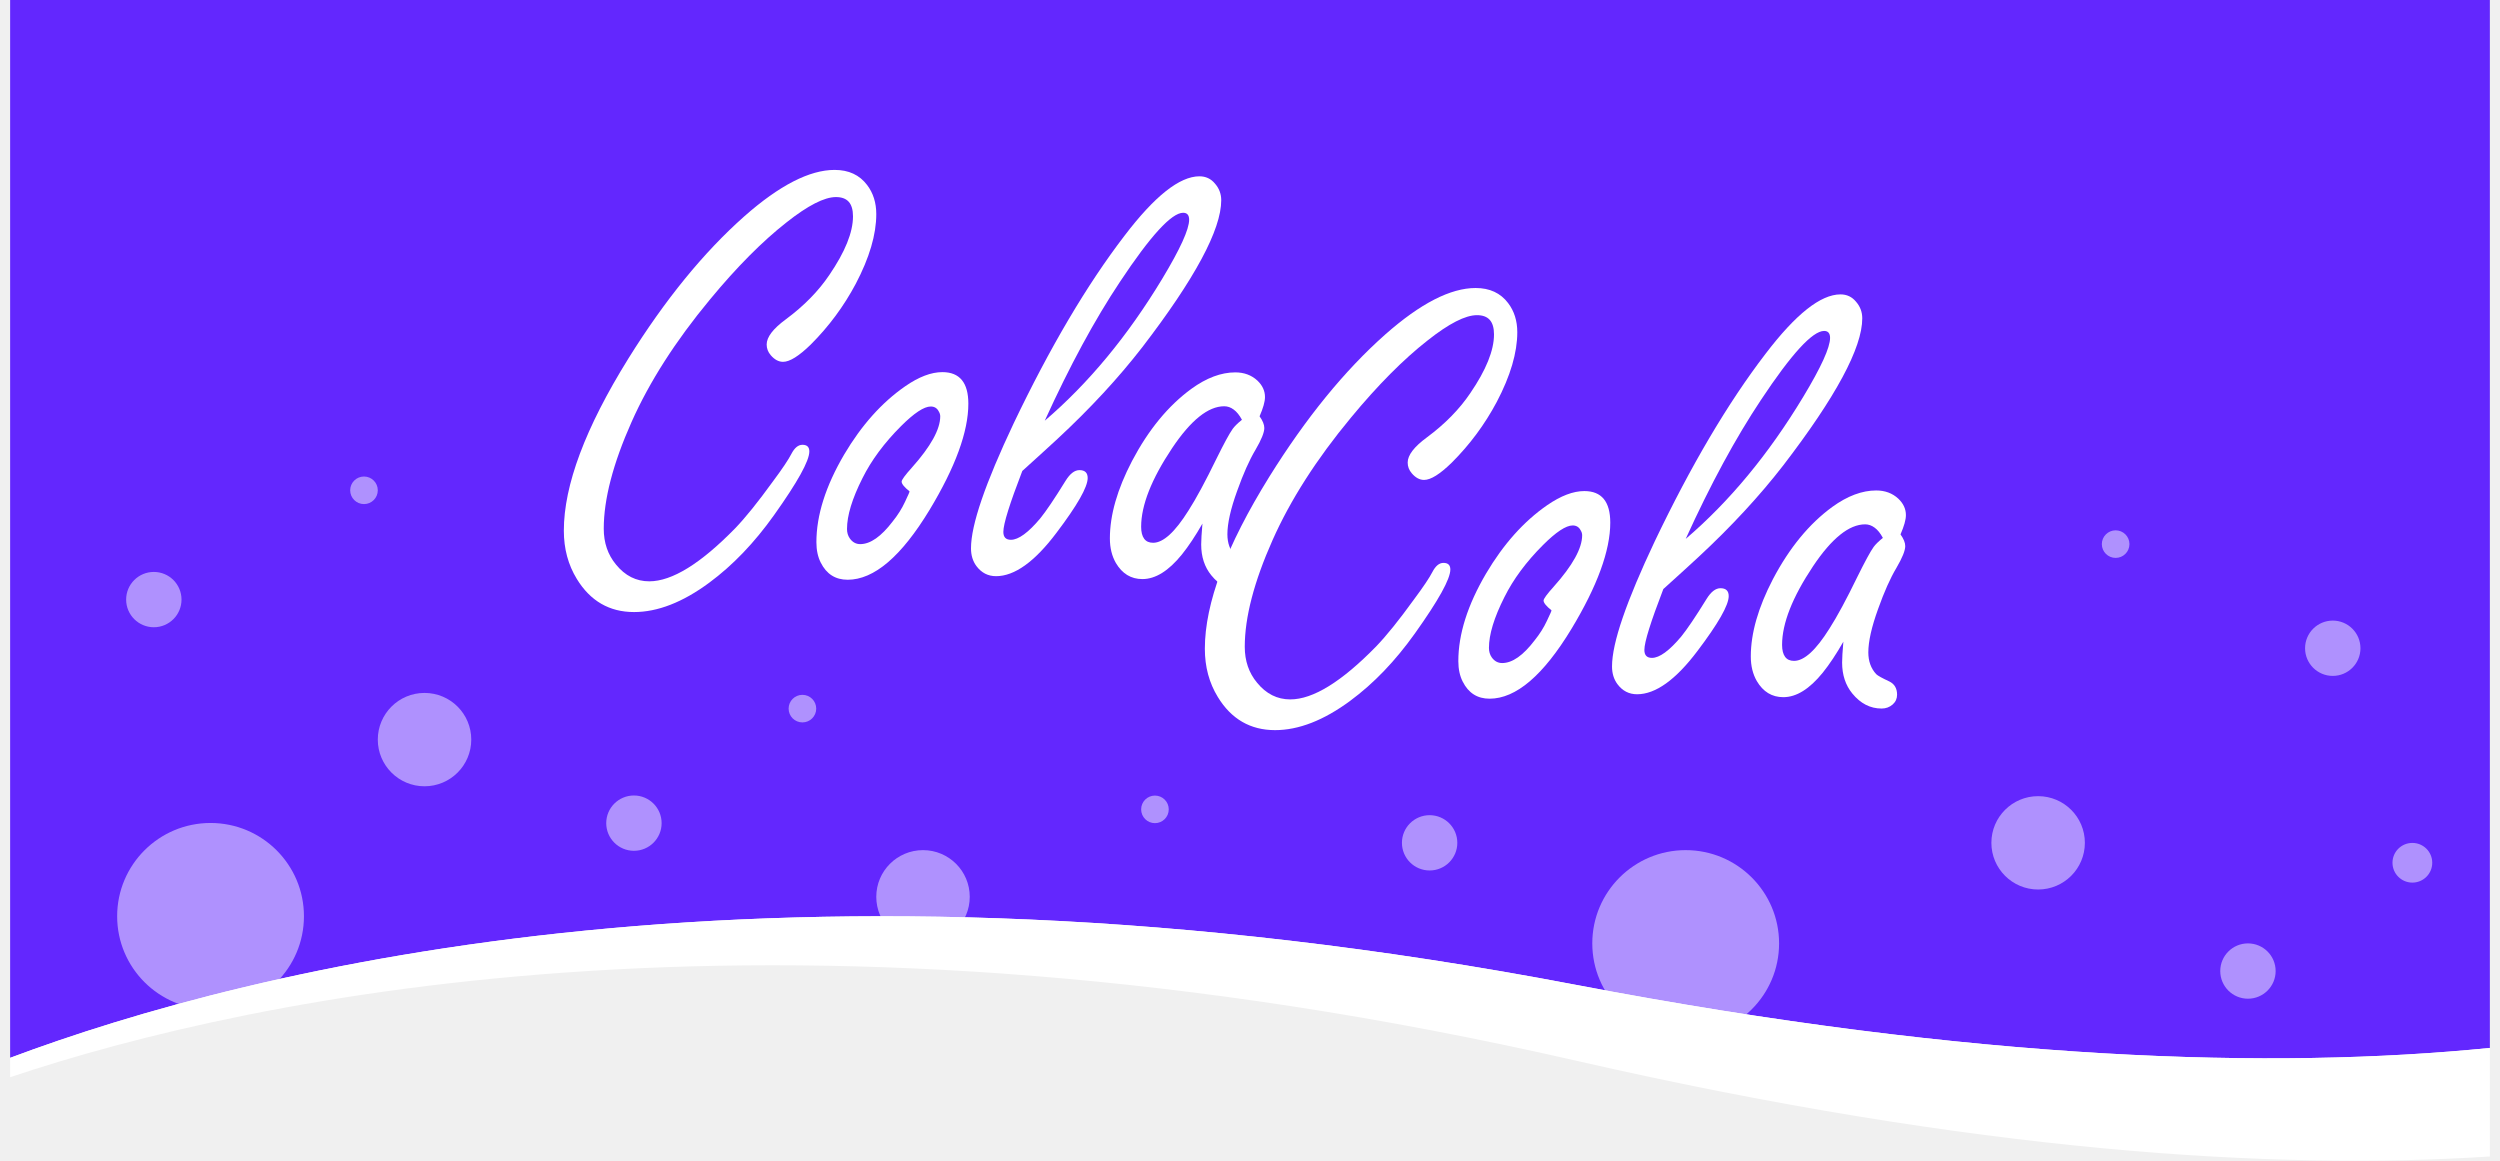
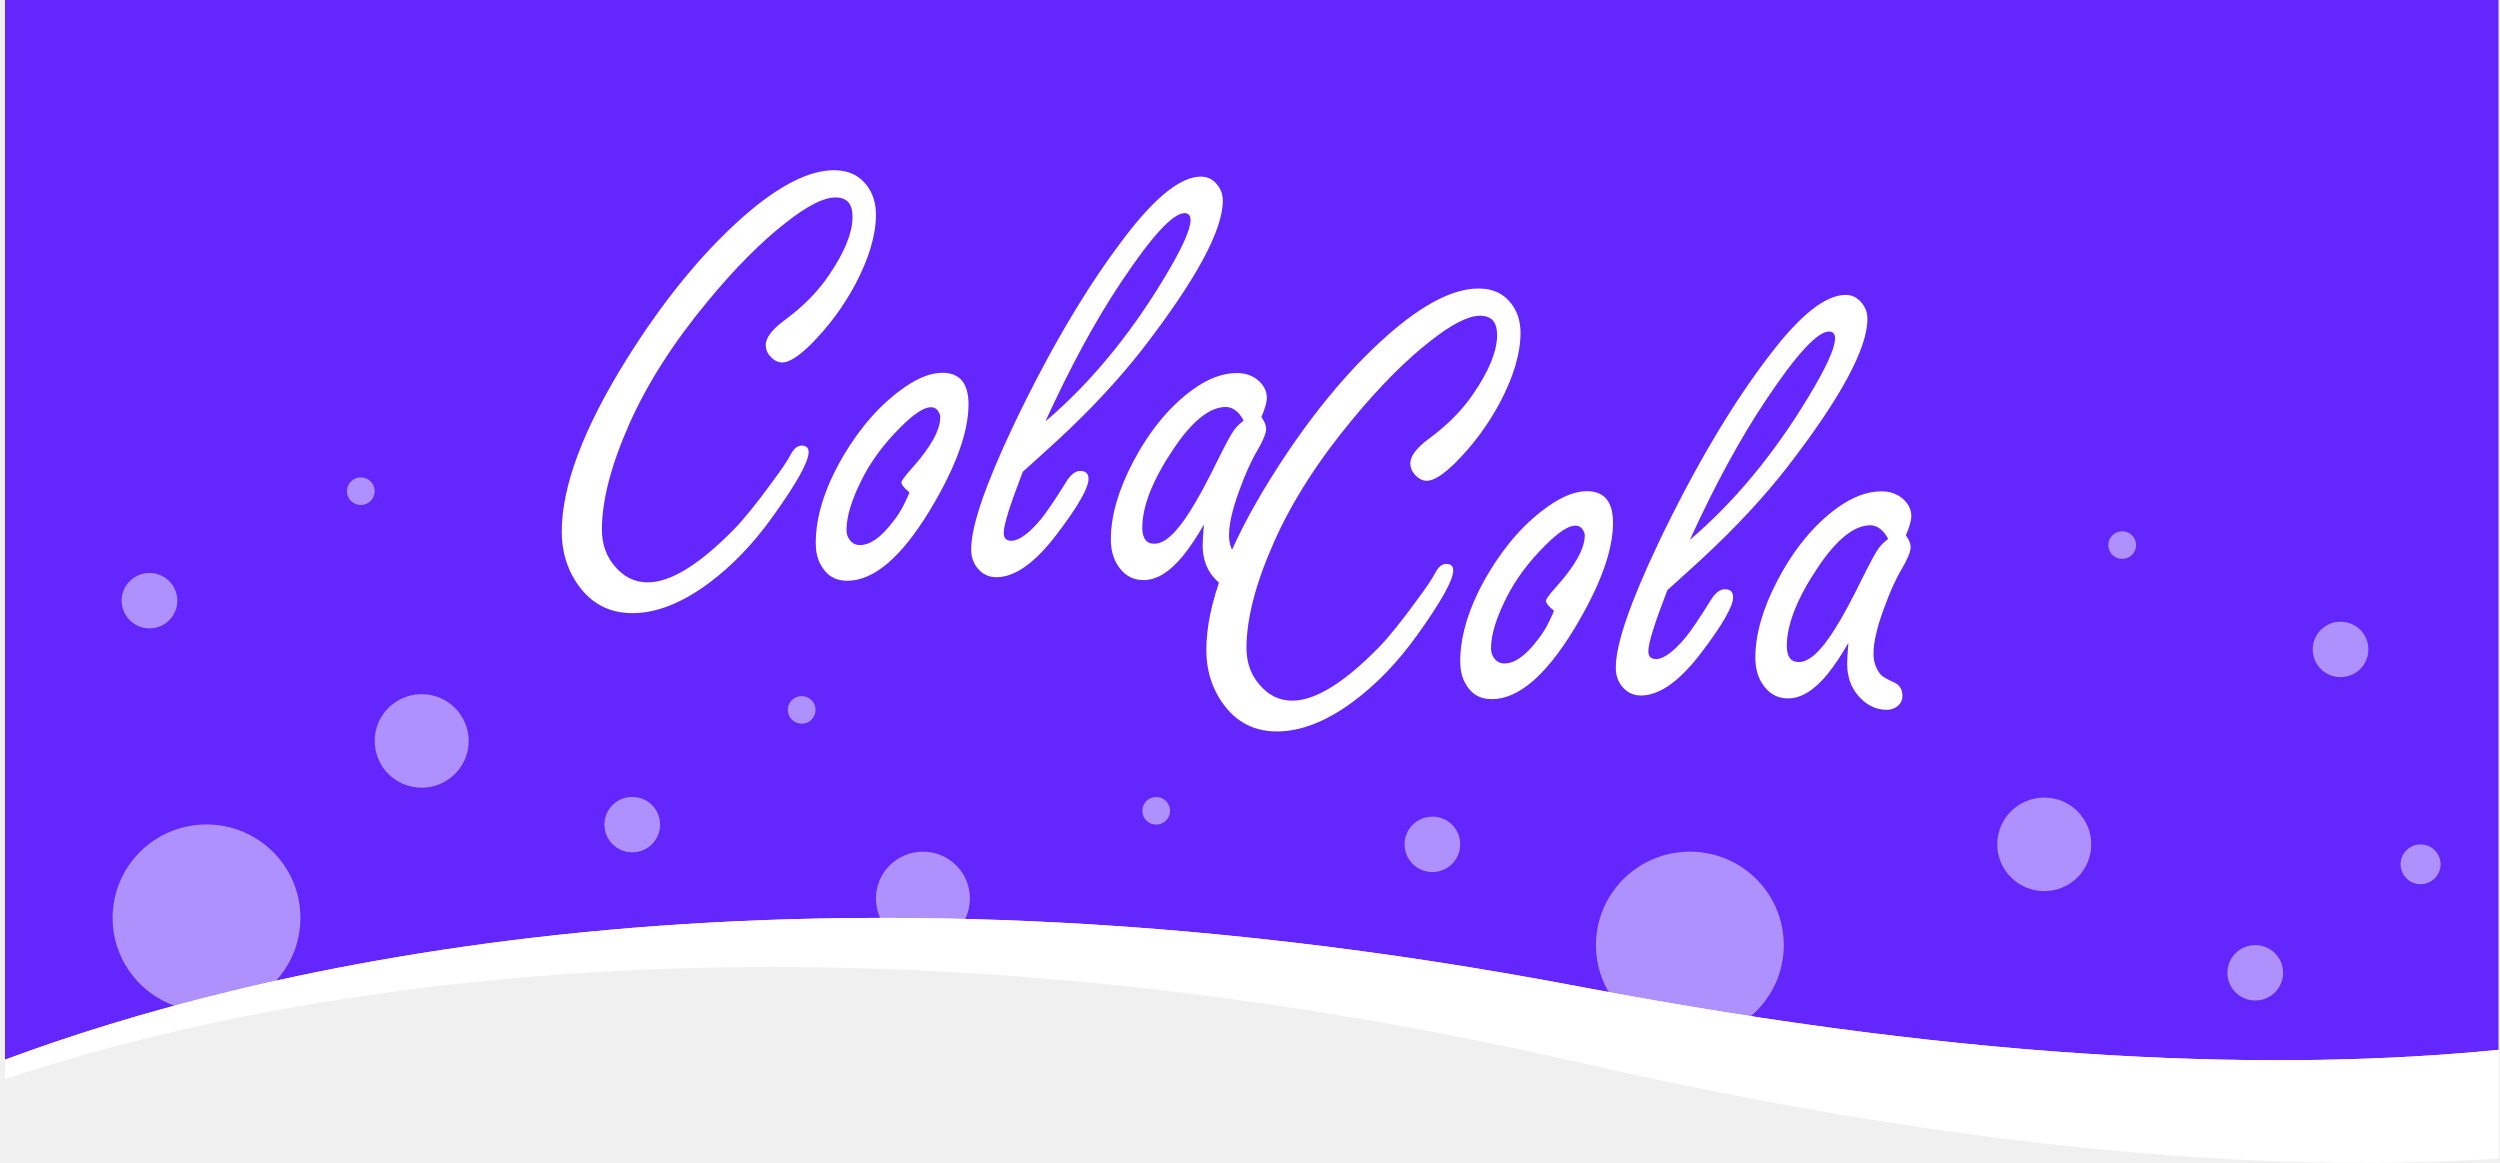
- <svg xmlns="http://www.w3.org/2000/svg" width="168" height="78" viewBox="0 0 168 78" fill="none">
-   <path d="M167.319 0V70.422C152.856 71.868 132.911 71.343 105.896 66.181C52.553 55.991 16.871 65.015 0.681 71.087V0H167.319Z" fill="#6327FE" />
-   <path d="M167.319 70.422V77.716C152.8 78.659 132.838 77.432 105.929 71.282C53.067 59.2 17.111 66.895 0.681 72.387V71.087C16.871 65.015 52.553 55.991 105.896 66.181C132.911 71.343 152.856 71.868 167.319 70.422Z" fill="white" />
-   <path d="M56.086 11.418C57.036 11.418 57.762 11.758 58.271 12.434C58.679 12.97 58.886 13.622 58.886 14.387C58.886 15.76 58.427 17.322 57.505 19.075C56.701 20.587 55.695 21.943 54.487 23.149C53.694 23.924 53.074 24.315 52.621 24.315C52.325 24.315 52.045 24.164 51.794 23.869C51.609 23.656 51.52 23.416 51.52 23.149C51.52 22.652 51.95 22.088 52.817 21.452C54.035 20.548 55.002 19.56 55.728 18.483C56.79 16.926 57.321 15.615 57.321 14.538C57.321 14.102 57.226 13.773 57.036 13.561C56.846 13.349 56.561 13.243 56.175 13.243C55.398 13.243 54.292 13.807 52.861 14.939C51.235 16.212 49.514 17.942 47.703 20.135C45.395 22.92 43.64 25.66 42.439 28.361C41.193 31.162 40.572 33.551 40.572 35.526C40.572 36.475 40.846 37.279 41.399 37.943C42.008 38.691 42.752 39.065 43.629 39.065C45.16 39.065 47.083 37.876 49.402 35.504C50.095 34.784 50.939 33.735 51.928 32.368C52.582 31.492 52.995 30.867 53.18 30.504C53.392 30.096 53.638 29.89 53.923 29.89C54.236 29.89 54.387 30.041 54.387 30.337C54.387 30.973 53.593 32.401 52.012 34.622C50.693 36.475 49.245 37.988 47.658 39.16C45.876 40.477 44.188 41.13 42.606 41.13C40.952 41.13 39.667 40.387 38.761 38.903C38.18 37.954 37.89 36.877 37.89 35.66C37.89 32.608 39.331 28.757 42.221 24.103C44.685 20.146 47.284 16.96 50.017 14.538C52.375 12.456 54.404 11.418 56.086 11.418Z" fill="white" />
-   <path d="M63.329 25.007C64.491 25.007 65.073 25.716 65.073 27.128C65.073 29.008 64.201 31.391 62.463 34.271C60.568 37.396 58.735 38.959 56.964 38.959C56.142 38.959 55.544 38.579 55.158 37.815C54.963 37.435 54.862 36.972 54.862 36.436C54.862 34.628 55.483 32.664 56.729 30.543C57.891 28.579 59.255 27.049 60.825 25.961C61.742 25.325 62.575 25.007 63.329 25.007ZM61.121 33.021C60.769 32.736 60.59 32.519 60.59 32.362C60.59 32.251 60.814 31.938 61.272 31.43C62.547 30.002 63.184 28.852 63.184 27.976C63.184 27.864 63.15 27.753 63.077 27.635C62.966 27.423 62.787 27.317 62.547 27.317C62.094 27.317 61.429 27.758 60.551 28.634C59.417 29.767 58.556 30.934 57.958 32.133C57.265 33.506 56.919 34.645 56.919 35.549C56.919 35.789 56.98 36.001 57.109 36.185C57.293 36.442 57.528 36.565 57.807 36.565C58.489 36.565 59.216 36.057 59.993 35.035C60.334 34.611 60.607 34.176 60.82 33.718C61.032 33.272 61.133 33.038 61.121 33.021Z" fill="white" />
-   <path d="M68.699 31.648C68.274 32.753 67.956 33.64 67.743 34.321C67.531 35.002 67.425 35.471 67.425 35.744C67.425 36.096 67.593 36.274 67.933 36.274C68.442 36.274 69.102 35.794 69.906 34.834C70.286 34.366 70.856 33.529 71.605 32.312C71.901 31.832 72.214 31.592 72.538 31.592C72.907 31.592 73.092 31.771 73.092 32.122C73.092 32.731 72.393 33.958 70.99 35.811C69.532 37.748 68.179 38.719 66.933 38.719C66.397 38.719 65.955 38.495 65.614 38.038C65.374 37.714 65.251 37.318 65.251 36.849C65.251 36.057 65.491 34.963 65.972 33.562C66.453 32.161 67.168 30.459 68.118 28.45C70.555 23.349 73.036 19.142 75.573 15.832C77.596 13.176 79.272 11.848 80.603 11.848C81.027 11.848 81.374 12.01 81.642 12.333C81.927 12.657 82.067 13.031 82.067 13.455C82.067 15.436 80.295 18.729 76.758 23.338C75.171 25.386 73.276 27.44 71.069 29.488C70.499 30.018 69.705 30.738 68.699 31.648ZM70.208 28.272C73.153 25.755 75.785 22.574 78.105 18.729C79.306 16.736 79.91 15.414 79.91 14.766C79.91 14.454 79.775 14.298 79.507 14.298C78.731 14.298 77.311 15.844 75.26 18.941C73.561 21.491 71.879 24.6 70.208 28.272Z" fill="white" />
-   <path d="M80.804 35.186C80.335 36.006 79.876 36.698 79.424 37.262C78.529 38.367 77.647 38.914 76.769 38.914C76.004 38.914 75.411 38.551 74.986 37.831C74.718 37.362 74.584 36.816 74.584 36.179C74.584 34.611 75.081 32.881 76.07 30.984C77.177 28.88 78.507 27.262 80.061 26.129C81.078 25.392 82.061 25.024 83.011 25.024C83.604 25.024 84.101 25.208 84.498 25.576C84.839 25.9 85.007 26.268 85.007 26.681C85.007 26.994 84.884 27.423 84.643 27.976C84.856 28.272 84.962 28.534 84.962 28.763C84.962 29.058 84.766 29.55 84.37 30.225C83.956 30.917 83.548 31.838 83.14 32.982C82.698 34.198 82.481 35.175 82.481 35.906C82.481 36.498 82.659 36.989 83.011 37.368C83.112 37.469 83.403 37.63 83.883 37.854C84.235 38.021 84.414 38.322 84.414 38.746C84.414 39.014 84.314 39.232 84.118 39.405C83.906 39.589 83.66 39.678 83.375 39.678C82.609 39.678 81.95 39.338 81.402 38.663C80.949 38.11 80.72 37.418 80.72 36.587C80.72 36.302 80.748 35.839 80.804 35.186ZM83.459 28.21C83.291 27.898 83.106 27.669 82.905 27.524C82.704 27.373 82.492 27.301 82.268 27.301C81.19 27.301 80.022 28.238 78.764 30.119C77.378 32.195 76.685 33.958 76.685 35.398C76.685 35.75 76.752 36.018 76.886 36.202C77.021 36.386 77.222 36.475 77.49 36.475C78.172 36.475 78.96 35.755 79.865 34.31C80.374 33.517 81.005 32.351 81.754 30.811C82.251 29.806 82.609 29.142 82.838 28.819C82.956 28.657 83.157 28.45 83.459 28.21Z" fill="white" />
-   <path d="M99.162 19.354C100.112 19.354 100.839 19.694 101.347 20.369C101.755 20.905 101.962 21.558 101.962 22.323C101.962 23.695 101.504 25.258 100.582 27.01C99.777 28.523 98.771 29.879 97.564 31.084C96.77 31.86 96.15 32.251 95.697 32.251C95.401 32.251 95.121 32.1 94.87 31.804C94.686 31.592 94.596 31.352 94.596 31.084C94.596 30.588 95.026 30.024 95.893 29.388C97.111 28.484 98.078 27.496 98.804 26.419C99.866 24.862 100.397 23.55 100.397 22.473C100.397 22.038 100.302 21.709 100.112 21.497C99.922 21.285 99.637 21.179 99.251 21.179C98.475 21.179 97.368 21.742 95.938 22.875C94.311 24.148 92.59 25.878 90.779 28.071C88.471 30.855 86.716 33.596 85.515 36.297C84.269 39.098 83.648 41.487 83.648 43.462C83.648 44.411 83.922 45.215 84.475 45.879C85.085 46.626 85.828 47 86.705 47C88.237 47 90.159 45.812 92.478 43.44C93.171 42.72 94.015 41.671 95.004 40.303C95.658 39.427 96.072 38.802 96.256 38.44C96.468 38.032 96.714 37.826 96.999 37.826C97.312 37.826 97.463 37.976 97.463 38.272C97.463 38.908 96.669 40.337 95.088 42.558C93.769 44.411 92.322 45.923 90.734 47.095C88.952 48.412 87.264 49.065 85.683 49.065C84.028 49.065 82.743 48.323 81.838 46.839C81.256 45.89 80.966 44.813 80.966 43.596C80.966 40.544 82.408 36.693 85.297 32.039C87.761 28.082 90.36 24.895 93.093 22.473C95.451 20.392 97.474 19.354 99.162 19.354Z" fill="white" />
-   <path d="M106.467 33C107.629 33 108.21 33.709 108.21 35.121C108.21 37.001 107.338 39.384 105.6 42.264C103.706 45.389 101.873 46.952 100.101 46.952C99.28 46.952 98.682 46.572 98.296 45.808C98.101 45.428 98 44.965 98 44.429C98 42.621 98.62 40.657 99.867 38.536C101.029 36.572 102.393 35.042 103.963 33.954C104.885 33.318 105.718 33 106.467 33ZM104.259 41.014C103.907 40.729 103.728 40.512 103.728 40.355C103.728 40.244 103.952 39.931 104.41 39.423C105.684 37.995 106.321 36.845 106.321 35.969C106.321 35.857 106.288 35.746 106.215 35.629C106.103 35.416 105.925 35.31 105.684 35.31C105.232 35.31 104.566 35.751 103.689 36.627C102.555 37.76 101.694 38.927 101.096 40.127C100.403 41.499 100.057 42.638 100.057 43.542C100.057 43.782 100.118 43.994 100.247 44.178C100.431 44.435 100.666 44.557 100.945 44.557C101.627 44.557 102.353 44.05 103.13 43.028C103.471 42.604 103.745 42.169 103.957 41.711C104.175 41.259 104.276 41.025 104.259 41.014Z" fill="white" />
-   <path d="M111.776 39.584C111.352 40.689 111.033 41.576 110.821 42.257C110.608 42.938 110.502 43.406 110.502 43.68C110.502 44.031 110.67 44.21 111.011 44.21C111.519 44.21 112.179 43.73 112.983 42.77C113.363 42.301 113.933 41.464 114.682 40.248C114.978 39.768 115.291 39.528 115.616 39.528C115.984 39.528 116.169 39.706 116.169 40.058C116.169 40.666 115.47 41.894 114.068 43.747C112.609 45.683 111.257 46.654 110.01 46.654C109.474 46.654 109.032 46.431 108.691 45.974C108.451 45.65 108.328 45.254 108.328 44.785C108.328 43.992 108.568 42.898 109.049 41.498C109.53 40.097 110.245 38.395 111.195 36.386C113.632 31.285 116.113 27.077 118.65 23.768C120.673 21.112 122.35 19.783 123.68 19.783C124.105 19.783 124.451 19.945 124.719 20.269C125.004 20.593 125.144 20.966 125.144 21.391C125.144 23.372 123.372 26.664 119.835 31.274C118.248 33.322 116.353 35.376 114.146 37.424C113.57 37.96 112.777 38.68 111.776 39.584ZM113.28 36.213C116.225 33.696 118.857 30.515 121.176 26.67C122.378 24.678 122.981 23.355 122.981 22.708C122.981 22.395 122.847 22.239 122.579 22.239C121.802 22.239 120.383 23.785 118.332 26.882C116.638 29.427 114.951 32.535 113.28 36.213Z" fill="white" />
-   <path d="M123.874 43.122C123.405 43.942 122.947 44.634 122.494 45.198C121.6 46.303 120.717 46.85 119.839 46.85C119.074 46.85 118.481 46.487 118.057 45.767C117.788 45.298 117.654 44.751 117.654 44.115C117.654 42.547 118.152 40.817 119.141 38.919C120.247 36.816 121.577 35.197 123.131 34.064C124.148 33.328 125.132 32.959 126.082 32.959C126.674 32.959 127.172 33.144 127.568 33.512C127.909 33.836 128.077 34.204 128.077 34.617C128.077 34.929 127.954 35.359 127.714 35.912C127.926 36.207 128.032 36.47 128.032 36.698C128.032 36.994 127.837 37.485 127.44 38.161C127.026 38.853 126.618 39.773 126.21 40.917C125.769 42.134 125.551 43.111 125.551 43.842C125.551 44.433 125.73 44.924 126.082 45.304C126.182 45.404 126.473 45.566 126.954 45.789C127.306 45.957 127.484 46.258 127.484 46.682C127.484 46.95 127.384 47.168 127.188 47.341C126.976 47.525 126.73 47.614 126.445 47.614C125.679 47.614 125.02 47.274 124.472 46.599C124.02 46.046 123.79 45.354 123.79 44.523C123.79 44.238 123.818 43.775 123.874 43.122ZM126.529 36.146C126.361 35.833 126.177 35.605 125.976 35.459C125.774 35.309 125.562 35.236 125.339 35.236C124.26 35.236 123.092 36.174 121.835 38.054C120.449 40.13 119.756 41.894 119.756 43.334C119.756 43.685 119.823 43.953 119.957 44.138C120.091 44.322 120.292 44.411 120.56 44.411C121.242 44.411 122.03 43.691 122.935 42.246C123.444 41.453 124.076 40.287 124.824 38.746C125.322 37.742 125.679 37.078 125.909 36.754C126.026 36.592 126.233 36.386 126.529 36.146Z" fill="white" />
-   <path opacity="0.49" d="M14.149 67.838C17.615 67.838 20.425 65.033 20.425 61.571C20.425 58.11 17.615 55.304 14.149 55.304C10.683 55.304 7.873 58.11 7.873 61.571C7.873 65.033 10.683 67.838 14.149 67.838Z" fill="white" />
-   <path opacity="0.49" d="M113.278 69.663C116.744 69.663 119.554 66.858 119.554 63.396C119.554 59.935 116.744 57.129 113.278 57.129C109.812 57.129 107.002 59.935 107.002 63.396C107.002 66.858 109.812 69.663 113.278 69.663Z" fill="white" />
-   <path opacity="0.49" d="M28.528 52.838C30.263 52.838 31.669 51.434 31.669 49.701C31.669 47.969 30.263 46.565 28.528 46.565C26.794 46.565 25.388 47.969 25.388 49.701C25.388 51.434 26.794 52.838 28.528 52.838Z" fill="white" />
-   <path opacity="0.49" d="M62.026 63.402C63.761 63.402 65.167 61.998 65.167 60.266C65.167 58.533 63.761 57.129 62.026 57.129C60.292 57.129 58.886 58.533 58.886 60.266C58.886 61.998 60.292 63.402 62.026 63.402Z" fill="white" />
-   <path opacity="0.49" d="M136.962 59.775C138.697 59.775 140.103 58.37 140.103 56.638C140.103 54.906 138.697 53.502 136.962 53.502C135.227 53.502 133.821 54.906 133.821 56.638C133.821 58.37 135.227 59.775 136.962 59.775Z" fill="white" />
-   <path opacity="0.49" d="M10.338 42.151C11.365 42.151 12.198 41.319 12.198 40.292C12.198 39.266 11.365 38.434 10.338 38.434C9.31 38.434 8.477 39.266 8.477 40.292C8.477 41.319 9.31 42.151 10.338 42.151Z" fill="white" />
-   <path opacity="0.49" d="M151.062 67.113C152.09 67.113 152.923 66.281 152.923 65.255C152.923 64.228 152.09 63.396 151.062 63.396C150.034 63.396 149.201 64.228 149.201 65.255C149.201 66.281 150.034 67.113 151.062 67.113Z" fill="white" />
-   <path opacity="0.49" d="M96.071 58.496C97.099 58.496 97.932 57.664 97.932 56.638C97.932 55.612 97.099 54.78 96.071 54.78C95.043 54.78 94.21 55.612 94.21 56.638C94.21 57.664 95.043 58.496 96.071 58.496Z" fill="white" />
-   <path opacity="0.49" d="M156.762 45.421C157.79 45.421 158.623 44.589 158.623 43.563C158.623 42.536 157.79 41.704 156.762 41.704C155.735 41.704 154.901 42.536 154.901 43.563C154.901 44.589 155.735 45.421 156.762 45.421Z" fill="white" />
-   <path opacity="0.49" d="M162.111 59.311C162.849 59.311 163.447 58.714 163.447 57.977C163.447 57.241 162.849 56.644 162.111 56.644C161.373 56.644 160.775 57.241 160.775 57.977C160.775 58.714 161.373 59.311 162.111 59.311Z" fill="white" />
-   <path opacity="0.49" d="M42.6 57.174C43.628 57.174 44.461 56.342 44.461 55.316C44.461 54.289 43.628 53.457 42.6 53.457C41.572 53.457 40.739 54.289 40.739 55.316C40.739 56.342 41.572 57.174 42.6 57.174Z" fill="white" />
-   <path opacity="0.49" d="M53.923 48.546C54.435 48.546 54.85 48.131 54.85 47.62C54.85 47.108 54.435 46.693 53.923 46.693C53.41 46.693 52.995 47.108 52.995 47.62C52.995 48.131 53.41 48.546 53.923 48.546Z" fill="white" />
-   <path opacity="0.49" d="M24.46 33.875C24.972 33.875 25.388 33.46 25.388 32.948C25.388 32.437 24.972 32.022 24.46 32.022C23.948 32.022 23.532 32.437 23.532 32.948C23.532 33.46 23.948 33.875 24.46 33.875Z" fill="white" />
-   <path opacity="0.49" d="M77.612 55.316C78.125 55.316 78.54 54.901 78.54 54.389C78.54 53.877 78.125 53.463 77.612 53.463C77.1 53.463 76.685 53.877 76.685 54.389C76.685 54.901 77.1 55.316 77.612 55.316Z" fill="white" />
-   <path opacity="0.49" d="M142.171 37.491C142.683 37.491 143.099 37.076 143.099 36.565C143.099 36.053 142.683 35.638 142.171 35.638C141.659 35.638 141.243 36.053 141.243 36.565C141.243 37.076 141.659 37.491 142.171 37.491Z" fill="white" />
+ <svg xmlns="http://www.w3.org/2000/svg" width="387" height="180" viewBox="0 0 387 180" fill="none">
+   <path d="M386.771 0V162.513C353.268 165.849 307.067 164.638 244.49 152.726C120.928 129.21 38.273 150.034 0.771 164.046V0H386.771Z" fill="#6327FE" />
+   <path d="M386.771 162.513V179.345C353.139 181.522 306.899 178.689 244.567 164.496C122.119 136.615 38.829 154.374 0.771 167.046V164.046C38.273 150.034 120.928 129.209 244.49 152.726C307.067 164.638 353.268 165.849 386.771 162.513Z" fill="white" />
+   <path d="M129.111 26.349C131.311 26.349 132.994 27.135 134.172 28.693C135.117 29.93 135.596 31.436 135.596 33.201C135.596 36.369 134.535 39.975 132.399 44.019C130.534 47.509 128.204 50.638 125.408 53.42C123.57 55.21 122.133 56.111 121.084 56.111C120.398 56.111 119.751 55.764 119.169 55.081C118.741 54.592 118.534 54.038 118.534 53.42C118.534 52.274 119.531 50.973 121.538 49.505C124.36 47.418 126.599 45.139 128.282 42.653C130.742 39.06 131.971 36.034 131.971 33.548C131.971 32.544 131.751 31.784 131.311 31.295C130.871 30.805 130.211 30.561 129.318 30.561C127.518 30.561 124.955 31.861 121.641 34.476C117.874 37.412 113.887 41.404 109.693 46.465C104.346 52.892 100.282 59.215 97.498 65.448C94.612 71.913 93.175 77.425 93.175 81.984C93.175 84.174 93.809 86.028 95.091 87.561C96.501 89.286 98.223 90.149 100.256 90.149C103.803 90.149 108.256 87.406 113.628 81.933C115.233 80.271 117.188 77.85 119.479 74.695C120.994 72.673 121.952 71.231 122.379 70.394C122.871 69.454 123.441 68.977 124.101 68.977C124.826 68.977 125.175 69.325 125.175 70.007C125.175 71.475 123.337 74.772 119.673 79.898C116.618 84.174 113.266 87.664 109.589 90.368C105.46 93.407 101.55 94.914 97.887 94.914C94.055 94.914 91.078 93.201 88.98 89.776C87.634 87.586 86.961 85.101 86.961 82.293C86.961 75.249 90.301 66.363 96.993 55.622C102.702 46.491 108.722 39.138 115.052 33.548C120.515 28.745 125.214 26.349 129.111 26.349Z" fill="white" />
+   <path d="M145.888 57.708C148.581 57.708 149.927 59.344 149.927 62.602C149.927 66.942 147.908 72.441 143.882 79.087C139.493 86.299 135.247 89.904 131.144 89.904C129.241 89.904 127.856 89.029 126.962 87.264C126.509 86.389 126.276 85.32 126.276 84.083C126.276 79.911 127.713 75.378 130.6 70.484C133.293 65.951 136.451 62.422 140.089 59.91C142.212 58.442 144.141 57.708 145.888 57.708ZM140.775 76.202C139.959 75.545 139.545 75.043 139.545 74.682C139.545 74.425 140.063 73.703 141.125 72.531C144.076 69.234 145.552 66.582 145.552 64.56C145.552 64.302 145.474 64.044 145.306 63.774C145.047 63.285 144.633 63.04 144.076 63.04C143.027 63.04 141.487 64.057 139.455 66.079C136.827 68.694 134.833 71.385 133.448 74.154C131.843 77.322 131.04 79.949 131.04 82.036C131.04 82.59 131.183 83.079 131.48 83.504C131.908 84.096 132.451 84.38 133.098 84.38C134.678 84.38 136.361 83.208 138.16 80.851C138.95 79.872 139.584 78.868 140.076 77.812C140.568 76.781 140.801 76.24 140.775 76.202Z" fill="white" />
+   <path d="M158.328 73.034C157.344 75.584 156.606 77.631 156.114 79.203C155.622 80.774 155.377 81.855 155.377 82.487C155.377 83.298 155.765 83.71 156.555 83.71C157.733 83.71 159.26 82.602 161.124 80.387C162.004 79.305 163.325 77.374 165.06 74.566C165.746 73.459 166.471 72.905 167.221 72.905C168.076 72.905 168.503 73.317 168.503 74.128C168.503 75.532 166.885 78.365 163.636 82.641C160.257 87.11 157.124 89.351 154.237 89.351C152.995 89.351 151.972 88.835 151.182 87.779C150.626 87.033 150.341 86.118 150.341 85.036C150.341 83.208 150.897 80.683 152.011 77.451C153.124 74.219 154.781 70.291 156.982 65.654C162.626 53.883 168.373 44.173 174.251 36.536C178.937 30.406 182.82 27.341 185.901 27.341C186.885 27.341 187.688 27.714 188.309 28.461C188.969 29.208 189.293 30.071 189.293 31.05C189.293 35.622 185.189 43.22 176.995 53.858C173.319 58.584 168.93 63.323 163.817 68.05C162.496 69.273 160.658 70.934 158.328 73.034ZM161.823 65.242C168.645 59.434 174.743 52.093 180.115 43.22C182.898 38.623 184.296 35.57 184.296 34.076C184.296 33.355 183.985 32.995 183.364 32.995C181.565 32.995 178.277 36.562 173.526 43.709C169.59 49.595 165.694 56.768 161.823 65.242Z" fill="white" />
+   <path d="M186.367 81.199C185.28 83.092 184.218 84.689 183.17 85.989C181.098 88.539 179.053 89.801 177.021 89.801C175.247 89.801 173.875 88.964 172.891 87.303C172.27 86.221 171.959 84.959 171.959 83.491C171.959 79.872 173.111 75.88 175.402 71.501C177.966 66.646 181.047 62.911 184.645 60.297C187.001 58.597 189.28 57.747 191.48 57.747C192.853 57.747 194.005 58.172 194.924 59.022C195.713 59.769 196.102 60.619 196.102 61.572C196.102 62.293 195.817 63.285 195.26 64.56C195.752 65.242 195.998 65.847 195.998 66.376C195.998 67.058 195.545 68.191 194.626 69.75C193.668 71.347 192.723 73.472 191.778 76.112C190.755 78.919 190.251 81.173 190.251 82.86C190.251 84.225 190.665 85.358 191.48 86.234C191.713 86.466 192.387 86.839 193.5 87.355C194.315 87.741 194.73 88.436 194.73 89.415C194.73 90.033 194.497 90.535 194.043 90.935C193.552 91.36 192.982 91.566 192.322 91.566C190.548 91.566 189.021 90.78 187.752 89.222C186.704 87.947 186.173 86.35 186.173 84.431C186.173 83.774 186.238 82.705 186.367 81.199ZM192.516 65.101C192.128 64.379 191.7 63.851 191.234 63.517C190.768 63.169 190.276 63.001 189.759 63.001C187.26 63.001 184.555 65.165 181.642 69.505C178.432 74.296 176.826 78.365 176.826 81.688C176.826 82.499 176.982 83.118 177.292 83.543C177.603 83.968 178.069 84.174 178.69 84.174C180.27 84.174 182.095 82.512 184.192 79.177C185.37 77.348 186.833 74.656 188.568 71.102C189.72 68.784 190.548 67.251 191.079 66.504C191.351 66.131 191.817 65.654 192.516 65.101Z" fill="white" />
+   <path d="M228.892 44.663C231.092 44.663 232.775 45.448 233.953 47.006C234.898 48.243 235.377 49.749 235.377 51.514C235.377 54.682 234.316 58.288 232.18 62.332C230.316 65.822 227.986 68.951 225.189 71.733C223.351 73.523 221.914 74.425 220.866 74.425C220.18 74.425 219.532 74.077 218.95 73.394C218.523 72.905 218.316 72.351 218.316 71.733C218.316 70.587 219.312 69.286 221.319 67.818C224.141 65.732 226.38 63.452 228.063 60.967C230.523 57.373 231.753 54.347 231.753 51.861C231.753 50.857 231.533 50.097 231.092 49.608C230.652 49.118 229.992 48.874 229.099 48.874C227.3 48.874 224.736 50.174 221.422 52.789C217.655 55.725 213.668 59.717 209.474 64.779C204.128 71.205 200.063 77.528 197.28 83.761C194.393 90.226 192.956 95.738 192.956 100.297C192.956 102.487 193.59 104.341 194.872 105.874C196.283 107.599 198.005 108.462 200.037 108.462C203.584 108.462 208.037 105.719 213.409 100.246C215.015 98.585 216.969 96.163 219.261 93.008C220.775 90.986 221.733 89.544 222.16 88.707C222.652 87.767 223.222 87.29 223.882 87.29C224.607 87.29 224.956 87.638 224.956 88.32C224.956 89.788 223.118 93.085 219.455 98.211C216.4 102.487 213.047 105.977 209.37 108.681C205.241 111.721 201.331 113.227 197.668 113.227C193.836 113.227 190.859 111.514 188.762 108.089C187.415 105.899 186.742 103.414 186.742 100.606C186.742 93.562 190.082 84.676 196.775 73.935C202.484 64.804 208.503 57.451 214.833 51.861C220.296 47.058 224.982 44.663 228.892 44.663Z" fill="white" />
+   <path d="M245.657 76.034C248.349 76.034 249.696 77.67 249.696 80.928C249.696 85.268 247.676 90.767 243.65 97.413C239.262 104.625 235.016 108.23 230.912 108.23C229.009 108.23 227.624 107.355 226.731 105.59C226.278 104.715 226.045 103.646 226.045 102.409C226.045 98.237 227.482 93.704 230.369 88.81C233.061 84.277 236.22 80.748 239.857 78.237C241.993 76.768 243.922 76.034 245.657 76.034ZM240.544 94.528C239.728 93.871 239.314 93.369 239.314 93.008C239.314 92.751 239.832 92.029 240.893 90.857C243.845 87.561 245.32 84.908 245.32 82.886C245.32 82.628 245.243 82.371 245.074 82.1C244.815 81.611 244.401 81.366 243.845 81.366C242.796 81.366 241.256 82.383 239.223 84.405C236.595 87.02 234.602 89.711 233.217 92.48C231.611 95.648 230.809 98.275 230.809 100.362C230.809 100.916 230.951 101.405 231.249 101.83C231.676 102.422 232.22 102.706 232.867 102.706C234.446 102.706 236.129 101.534 237.929 99.177C238.718 98.198 239.353 97.194 239.844 96.138C240.349 95.094 240.582 94.554 240.544 94.528Z" fill="white" />
+   <path d="M258.111 91.347C257.127 93.897 256.39 95.944 255.898 97.516C255.406 99.087 255.16 100.169 255.16 100.8C255.16 101.611 255.548 102.023 256.338 102.023C257.516 102.023 259.043 100.916 260.907 98.7C261.788 97.619 263.108 95.687 264.843 92.879C265.529 91.772 266.254 91.218 267.005 91.218C267.859 91.218 268.286 91.63 268.286 92.442C268.286 93.845 266.668 96.678 263.419 100.954C260.04 105.423 256.907 107.664 254.021 107.664C252.778 107.664 251.755 107.149 250.965 106.093C250.409 105.346 250.124 104.431 250.124 103.35C250.124 101.521 250.681 98.997 251.794 95.764C252.907 92.532 254.564 88.604 256.765 83.968C262.409 72.197 268.157 62.486 274.034 54.849C278.72 48.719 282.604 45.654 285.685 45.654C286.668 45.654 287.471 46.028 288.092 46.775C288.753 47.522 289.076 48.384 289.076 49.363C289.076 53.935 284.973 61.533 276.778 72.171C273.102 76.897 268.713 81.636 263.6 86.363C262.267 87.599 260.428 89.26 258.111 91.347ZM261.593 83.568C268.416 77.76 274.513 70.419 279.885 61.546C282.668 56.949 284.066 53.896 284.066 52.402C284.066 51.681 283.756 51.321 283.134 51.321C281.335 51.321 278.047 54.888 273.296 62.035C269.374 67.908 265.464 75.081 261.593 83.568Z" fill="white" />
+   <path d="M286.136 99.512C285.048 101.405 283.987 103.002 282.938 104.303C280.867 106.852 278.822 108.115 276.789 108.115C275.016 108.115 273.643 107.277 272.66 105.616C272.038 104.534 271.728 103.272 271.728 101.804C271.728 98.185 272.88 94.193 275.171 89.814C277.734 84.959 280.815 81.224 284.414 78.61C286.77 76.91 289.048 76.06 291.249 76.06C292.621 76.06 293.773 76.485 294.692 77.335C295.482 78.082 295.87 78.932 295.87 79.885C295.87 80.606 295.586 81.598 295.029 82.873C295.521 83.555 295.767 84.161 295.767 84.689C295.767 85.371 295.314 86.504 294.395 88.063C293.437 89.66 292.492 91.785 291.547 94.425C290.524 97.232 290.019 99.486 290.019 101.173C290.019 102.538 290.433 103.672 291.249 104.547C291.482 104.779 292.155 105.153 293.268 105.668C294.084 106.054 294.498 106.749 294.498 107.728C294.498 108.346 294.265 108.849 293.812 109.248C293.32 109.673 292.751 109.879 292.09 109.879C290.317 109.879 288.789 109.093 287.521 107.535C286.472 106.26 285.941 104.663 285.941 102.744C285.941 102.087 286.006 101.019 286.136 99.512ZM292.285 83.414C291.896 82.692 291.469 82.165 291.003 81.83C290.537 81.482 290.045 81.314 289.527 81.314C287.029 81.314 284.323 83.478 281.411 87.818C278.2 92.609 276.595 96.678 276.595 100.001C276.595 100.813 276.75 101.431 277.061 101.856C277.372 102.281 277.838 102.487 278.459 102.487C280.038 102.487 281.864 100.825 283.961 97.49C285.139 95.661 286.602 92.969 288.336 89.415C289.488 87.097 290.317 85.564 290.848 84.817C291.119 84.444 291.598 83.968 292.285 83.414Z" fill="white" />
+   <path opacity="0.49" d="M31.968 156.55C39.997 156.55 46.506 150.075 46.506 142.088C46.506 134.101 39.997 127.625 31.968 127.625C23.939 127.625 17.431 134.101 17.431 142.088C17.431 150.075 23.939 156.55 31.968 156.55Z" fill="white" />
+   <path opacity="0.49" d="M261.59 160.762C269.619 160.762 276.128 154.287 276.128 146.299C276.128 138.312 269.619 131.837 261.59 131.837C253.561 131.837 247.053 138.312 247.053 146.299C247.053 154.287 253.561 160.762 261.59 160.762Z" fill="white" />
+   <path opacity="0.49" d="M65.276 121.933C69.294 121.933 72.551 118.693 72.551 114.695C72.551 110.698 69.294 107.458 65.276 107.458C61.258 107.458 58.001 110.698 58.001 114.695C58.001 118.693 61.258 121.933 65.276 121.933Z" fill="white" />
+   <path opacity="0.49" d="M142.871 146.312C146.889 146.312 150.146 143.072 150.146 139.074C150.146 135.077 146.889 131.837 142.871 131.837C138.853 131.837 135.596 135.077 135.596 139.074C135.596 143.072 138.853 146.312 142.871 146.312Z" fill="white" />
+   <path opacity="0.49" d="M316.451 137.941C320.469 137.941 323.726 134.701 323.726 130.703C323.726 126.706 320.469 123.466 316.451 123.466C312.433 123.466 309.176 126.706 309.176 130.703C309.176 134.701 312.433 137.941 316.451 137.941Z" fill="white" />
+   <path opacity="0.49" d="M23.139 97.271C25.52 97.271 27.45 95.351 27.45 92.982C27.45 90.614 25.52 88.694 23.139 88.694C20.758 88.694 18.828 90.614 18.828 92.982C18.828 95.351 20.758 97.271 23.139 97.271Z" fill="white" />
+   <path opacity="0.49" d="M349.113 154.876C351.494 154.876 353.424 152.956 353.424 150.588C353.424 148.219 351.494 146.299 349.113 146.299C346.733 146.299 344.803 148.219 344.803 150.588C344.803 152.956 346.733 154.876 349.113 154.876Z" fill="white" />
+   <path opacity="0.49" d="M221.732 134.992C224.112 134.992 226.042 133.072 226.042 130.703C226.042 128.335 224.112 126.415 221.732 126.415C219.351 126.415 217.421 128.335 217.421 130.703C217.421 133.072 219.351 134.992 221.732 134.992Z" fill="white" />
+   <path opacity="0.49" d="M362.317 104.818C364.697 104.818 366.627 102.898 366.627 100.529C366.627 98.161 364.697 96.241 362.317 96.241C359.936 96.241 358.006 98.161 358.006 100.529C358.006 102.898 359.936 104.818 362.317 104.818Z" fill="white" />
+   <path opacity="0.49" d="M374.706 136.872C376.415 136.872 377.8 135.494 377.8 133.794C377.8 132.094 376.415 130.716 374.706 130.716C372.997 130.716 371.612 132.094 371.612 133.794C371.612 135.494 372.997 136.872 374.706 136.872Z" fill="white" />
+   <path opacity="0.49" d="M97.872 131.94C100.253 131.94 102.183 130.02 102.183 127.651C102.183 125.283 100.253 123.363 97.872 123.363C95.492 123.363 93.561 125.283 93.561 127.651C93.561 130.02 95.492 131.94 97.872 131.94Z" fill="white" />
+   <path opacity="0.49" d="M124.1 112.03C125.287 112.03 126.249 111.073 126.249 109.892C126.249 108.711 125.287 107.754 124.1 107.754C122.913 107.754 121.951 108.711 121.951 109.892C121.951 111.073 122.913 112.03 124.1 112.03Z" fill="white" />
+   <path opacity="0.49" d="M55.853 78.172C57.04 78.172 58.002 77.215 58.002 76.034C58.002 74.854 57.04 73.897 55.853 73.897C54.666 73.897 53.704 74.854 53.704 76.034C53.704 77.215 54.666 78.172 55.853 78.172Z" fill="white" />
+   <path opacity="0.49" d="M178.975 127.651C180.162 127.651 181.124 126.694 181.124 125.513C181.124 124.333 180.162 123.376 178.975 123.376C177.788 123.376 176.826 124.333 176.826 125.513C176.826 126.694 177.788 127.651 178.975 127.651Z" fill="white" />
+   <path opacity="0.49" d="M328.517 86.517C329.704 86.517 330.666 85.56 330.666 84.38C330.666 83.199 329.704 82.242 328.517 82.242C327.33 82.242 326.368 83.199 326.368 84.38C326.368 85.56 327.33 86.517 328.517 86.517Z" fill="white" />
</svg>
